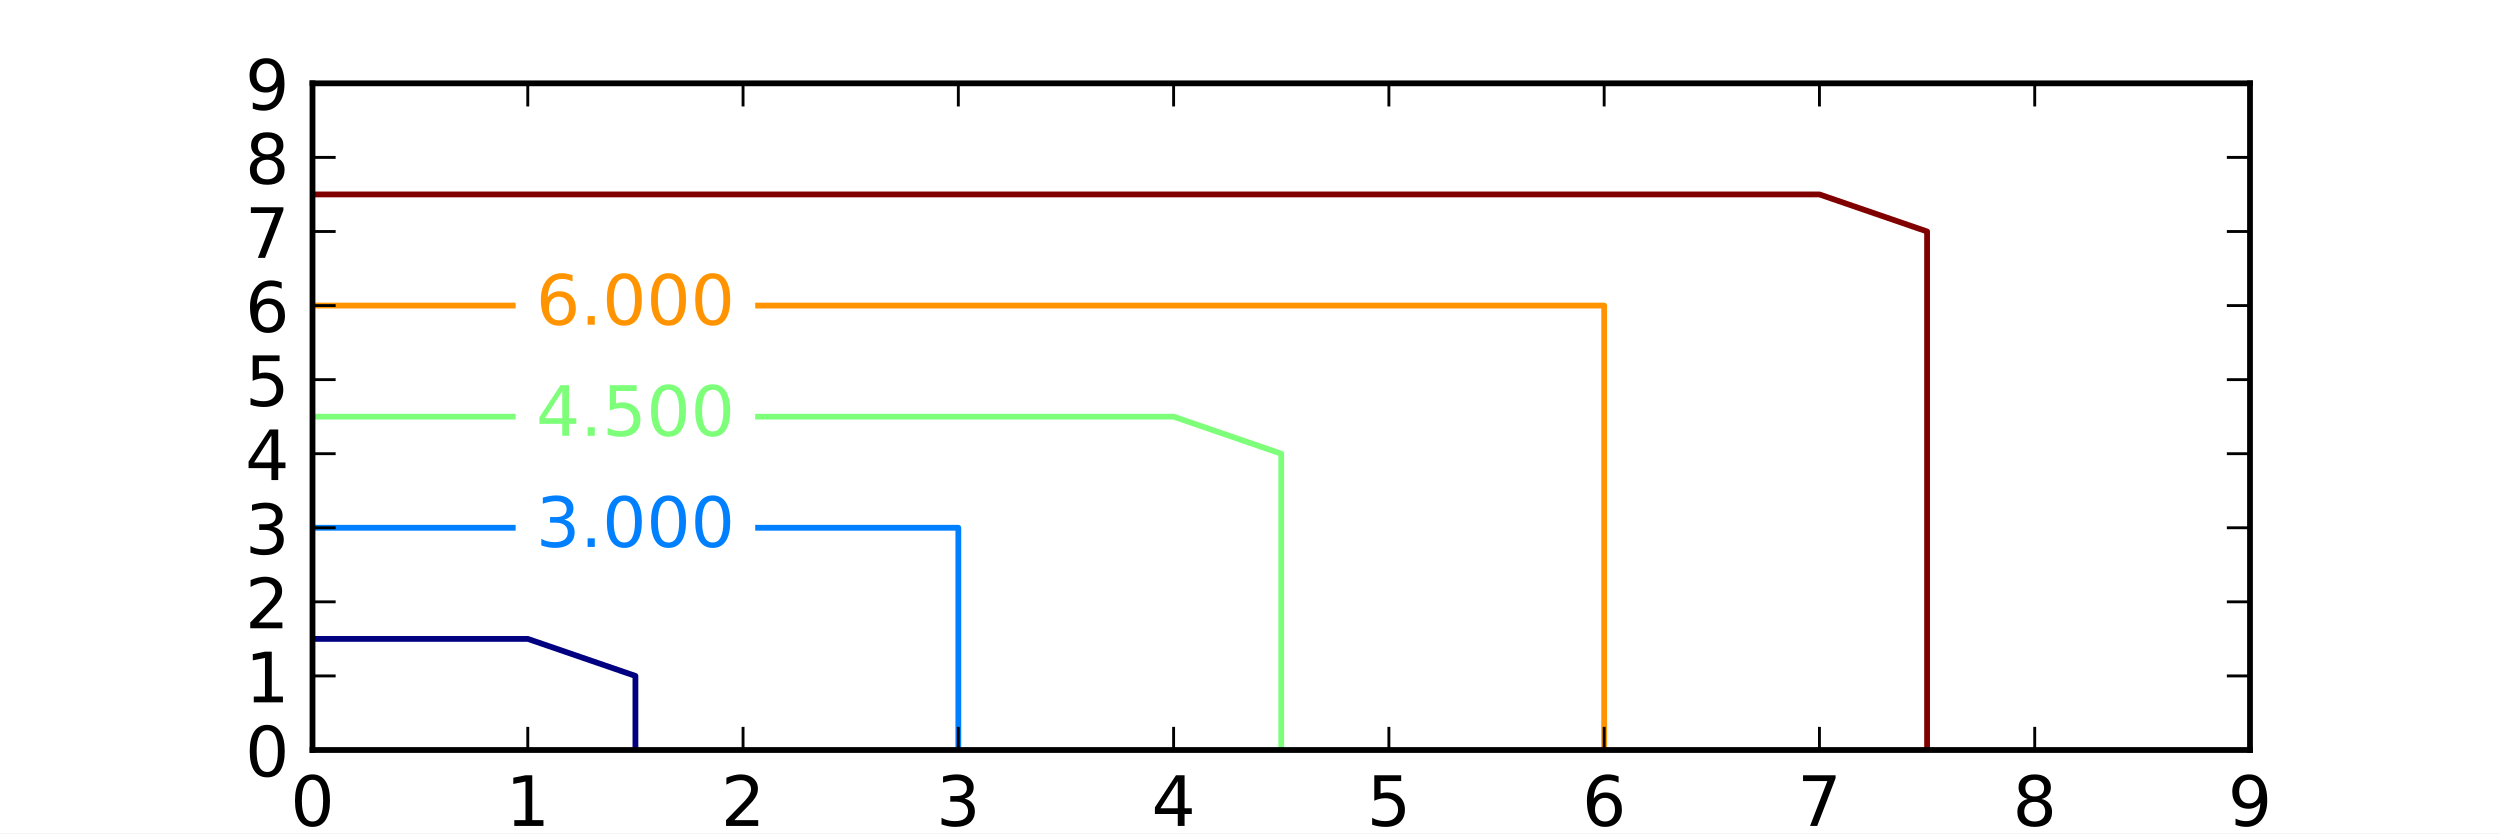
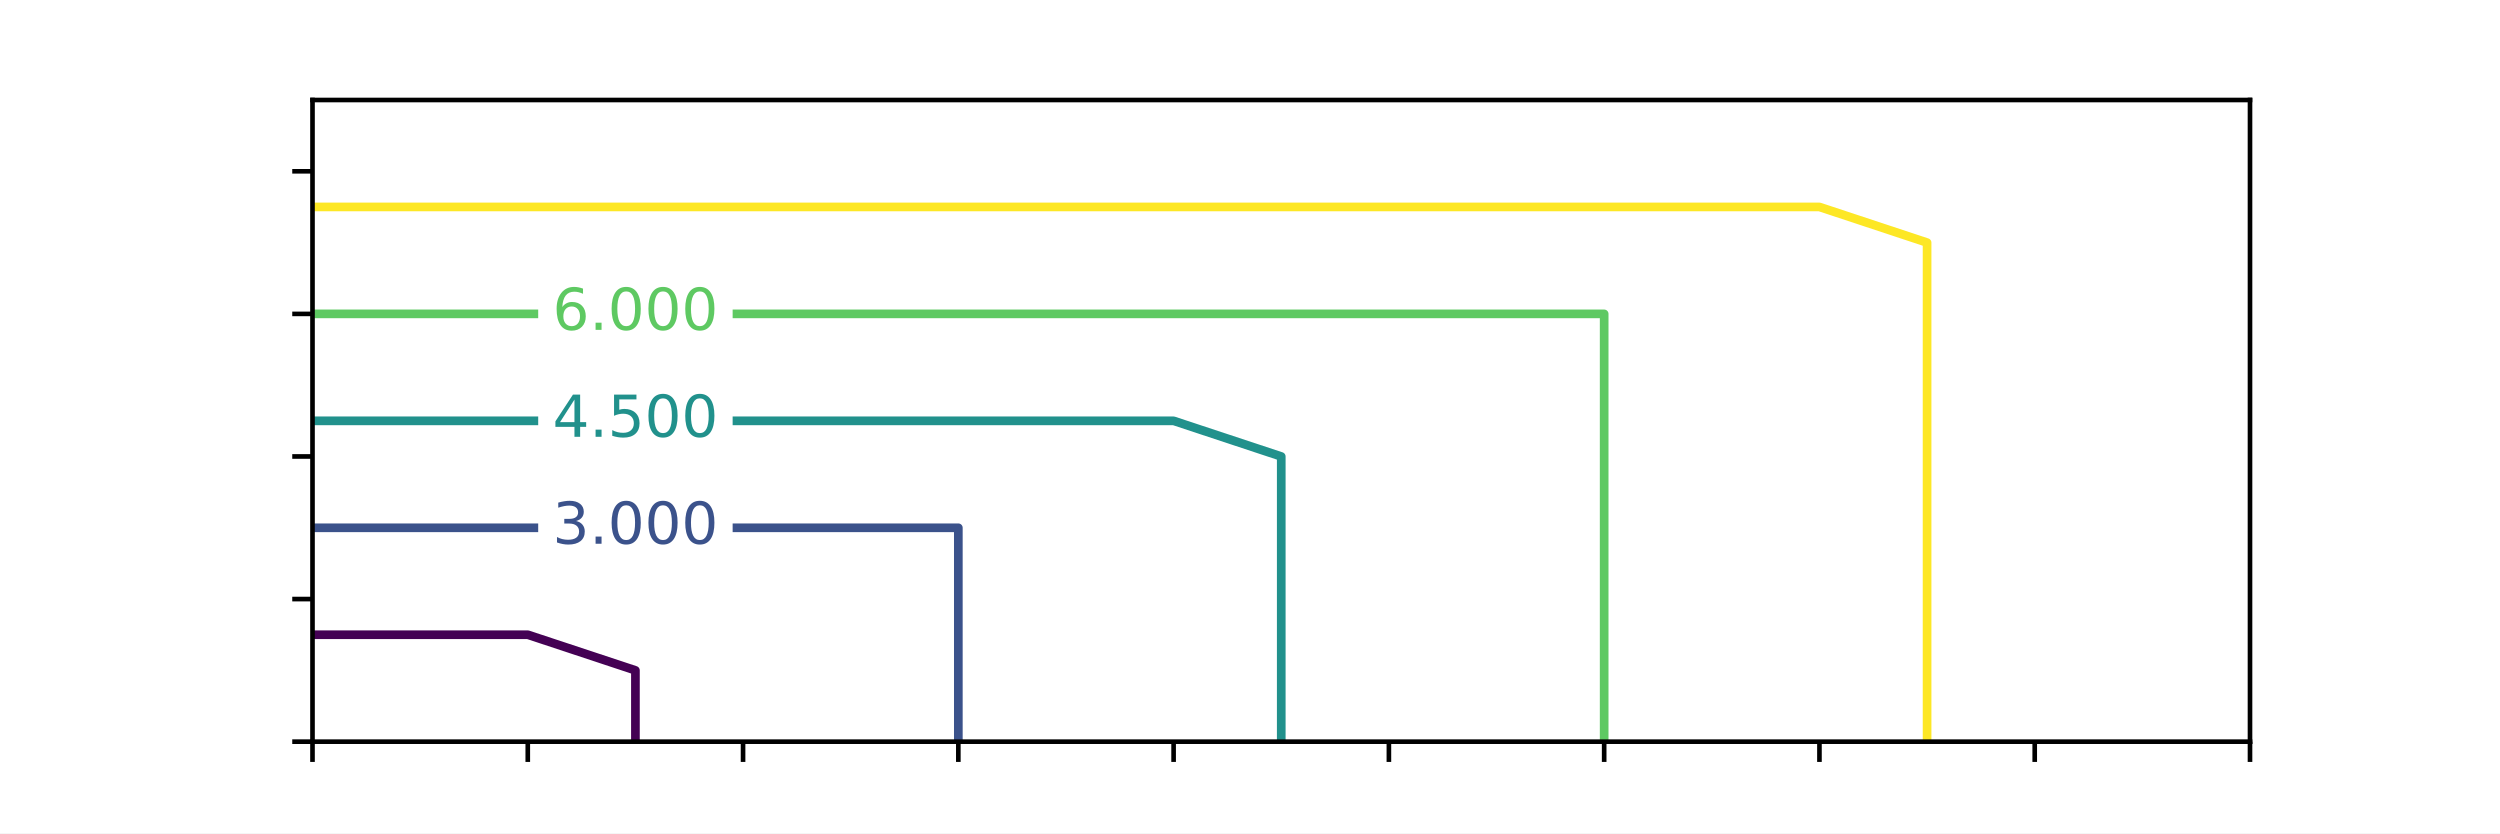
<svg xmlns="http://www.w3.org/2000/svg" xmlns:xlink="http://www.w3.org/1999/xlink" height="144pt" version="1.1" viewBox="0 0 432 144" width="432pt">
  <defs>
    <style type="text/css">
*{stroke-linecap:butt;stroke-linejoin:round;}
  </style>
  </defs>
  <g id="figure_1">
    <g id="patch_1">
      <path d="M 0 144  L 432 144  L 432 0  L 0 0  z " style="fill:#ffffff;" />
    </g>
    <g id="axes_1">
      <g id="patch_2">
-         <path d="M 54 129.6  L 388.8 129.6  L 388.8 14.4  L 54 14.4  z " style="fill:#ffffff;" />
-       </g>
-       <g id="LineCollection_1">
-         <path clip-path="url(#p1a466bb0e8)" d="M 54 110.4  L 91.2 110.4  L 109.8 116.8  L 109.8 129.6  " style="fill:none;stroke:#000080;" />
-       </g>
-       <g id="LineCollection_2">
-         <path clip-path="url(#p1a466bb0e8)" d="M 54 91.2  L 89.1 91.2  " style="fill:none;stroke:#0080ff;" />
-         <path clip-path="url(#p1a466bb0e8)" d="M 130.5 91.2  L 165.6 91.2  L 165.6 104  L 165.6 116.8  L 165.6 129.6  " style="fill:none;stroke:#0080ff;" />
-       </g>
-       <g id="LineCollection_3">
-         <path clip-path="url(#p1a466bb0e8)" d="M 54 72  L 89.1 72  " style="fill:none;stroke:#7dff7a;" />
-         <path clip-path="url(#p1a466bb0e8)" d="M 130.5 72  L 165.6 72  L 202.8 72  L 221.4 78.4  L 221.4 91.2  L 221.4 104  L 221.4 116.8  L 221.4 129.6  " style="fill:none;stroke:#7dff7a;" />
-       </g>
-       <g id="LineCollection_4">
-         <path clip-path="url(#p1a466bb0e8)" d="M 54 52.8  L 89.1 52.8  " style="fill:none;stroke:#ff9400;" />
-         <path clip-path="url(#p1a466bb0e8)" d="M 130.5 52.8  L 165.6 52.8  L 202.8 52.8  L 240 52.8  L 277.2 52.8  L 277.2 65.6  L 277.2 78.4  L 277.2 91.2  L 277.2 104  L 277.2 116.8  L 277.2 129.6  " style="fill:none;stroke:#ff9400;" />
-       </g>
-       <g id="LineCollection_5">
-         <path clip-path="url(#p1a466bb0e8)" d="M 54 33.6  L 91.2 33.6  L 128.4 33.6  L 165.6 33.6  L 202.8 33.6  L 240 33.6  L 277.2 33.6  L 314.4 33.6  L 333 40  L 333 52.8  L 333 65.6  L 333 78.4  L 333 91.2  L 333 104  L 333 116.8  L 333 129.6  " style="fill:none;stroke:#800000;" />
-       </g>
-       <g id="patch_3">
-         <path d="M 54 129.6  L 54 14.4  " style="fill:none;stroke:#000000;stroke-linecap:square;stroke-linejoin:miter;" />
-       </g>
-       <g id="patch_4">
-         <path d="M 388.8 129.6  L 388.8 14.4  " style="fill:none;stroke:#000000;stroke-linecap:square;stroke-linejoin:miter;" />
-       </g>
-       <g id="patch_5">
-         <path d="M 54 129.6  L 388.8 129.6  " style="fill:none;stroke:#000000;stroke-linecap:square;stroke-linejoin:miter;" />
-       </g>
-       <g id="patch_6">
-         <path d="M 54 14.4  L 388.8 14.4  " style="fill:none;stroke:#000000;stroke-linecap:square;stroke-linejoin:miter;" />
+         <path d="M 54 128.16  L 388.8 128.16  L 388.8 17.28  L 54 17.28  z " style="fill:#ffffff;" />
      </g>
      <g id="matplotlib.axis_1">
        <g id="xtick_1">
          <g id="line2d_1">
            <defs>
-               <path d="M 0 0  L 0 -4  " id="m368fc901b1" style="stroke:#000000;stroke-width:0.5;" />
+               <path d="M 0 0  L 0 3.5  " id="mcd7c04be3a" style="stroke:#000000;stroke-width:0.8;" />
            </defs>
            <g>
-               <use style="stroke:#000000;stroke-width:0.5;" x="54" xlink:href="#m368fc901b1" y="129.6" />
-             </g>
-           </g>
+               <use style="stroke:#000000;stroke-width:0.8;" x="54" xlink:href="#mcd7c04be3a" y="128.16" />
+             </g>
+           </g>
+         </g>
+         <g id="xtick_2">
          <g id="line2d_2">
-             <defs>
-               <path d="M 0 0  L 0 4  " id="mc63e59a608" style="stroke:#000000;stroke-width:0.5;" />
-             </defs>
-             <g>
-               <use style="stroke:#000000;stroke-width:0.5;" x="54" xlink:href="#mc63e59a608" y="14.4" />
-             </g>
-           </g>
-           <g id="text_1">
-             <defs>
-               <path d="M 31.781 66.406  Q 24.172 66.406 20.328 58.906  Q 16.5 51.422 16.5 36.375  Q 16.5 21.391 20.328 13.891  Q 24.172 6.391 31.781 6.391  Q 39.453 6.391 43.281 13.891  Q 47.125 21.391 47.125 36.375  Q 47.125 51.422 43.281 58.906  Q 39.453 66.406 31.781 66.406  M 31.781 74.219  Q 44.047 74.219 50.516 64.516  Q 56.984 54.828 56.984 36.375  Q 56.984 17.969 50.516 8.266  Q 44.047 -1.422 31.781 -1.422  Q 19.531 -1.422 13.062 8.266  Q 6.594 17.969 6.594 36.375  Q 6.594 54.828 13.062 64.516  Q 19.531 74.219 31.781 74.219  " id="DejaVuSans-30" />
-             </defs>
-             <g transform="translate(50.1825 142.7181)scale(0.12 -0.12)">
-               <use xlink:href="#DejaVuSans-30" />
-             </g>
-           </g>
-         </g>
-         <g id="xtick_2">
+             <g>
+               <use style="stroke:#000000;stroke-width:0.8;" x="91.2" xlink:href="#mcd7c04be3a" y="128.16" />
+             </g>
+           </g>
+         </g>
+         <g id="xtick_3">
          <g id="line2d_3">
            <g>
-               <use style="stroke:#000000;stroke-width:0.5;" x="91.2" xlink:href="#m368fc901b1" y="129.6" />
-             </g>
-           </g>
+               <use style="stroke:#000000;stroke-width:0.8;" x="128.4" xlink:href="#mcd7c04be3a" y="128.16" />
+             </g>
+           </g>
+         </g>
+         <g id="xtick_4">
          <g id="line2d_4">
            <g>
-               <use style="stroke:#000000;stroke-width:0.5;" x="91.2" xlink:href="#mc63e59a608" y="14.4" />
-             </g>
-           </g>
-           <g id="text_2">
-             <defs>
-               <path d="M 12.406 8.297  L 28.516 8.297  L 28.516 63.922  L 10.984 60.406  L 10.984 69.391  L 28.422 72.906  L 38.281 72.906  L 38.281 8.297  L 54.391 8.297  L 54.391 0  L 12.406 0  z " id="DejaVuSans-31" />
-             </defs>
-             <g transform="translate(87.3825 142.7181)scale(0.12 -0.12)">
-               <use xlink:href="#DejaVuSans-31" />
-             </g>
-           </g>
-         </g>
-         <g id="xtick_3">
+               <use style="stroke:#000000;stroke-width:0.8;" x="165.6" xlink:href="#mcd7c04be3a" y="128.16" />
+             </g>
+           </g>
+         </g>
+         <g id="xtick_5">
          <g id="line2d_5">
            <g>
-               <use style="stroke:#000000;stroke-width:0.5;" x="128.4" xlink:href="#m368fc901b1" y="129.6" />
-             </g>
-           </g>
+               <use style="stroke:#000000;stroke-width:0.8;" x="202.8" xlink:href="#mcd7c04be3a" y="128.16" />
+             </g>
+           </g>
+         </g>
+         <g id="xtick_6">
          <g id="line2d_6">
            <g>
-               <use style="stroke:#000000;stroke-width:0.5;" x="128.4" xlink:href="#mc63e59a608" y="14.4" />
-             </g>
-           </g>
-           <g id="text_3">
-             <defs>
-               <path d="M 19.188 8.297  L 53.609 8.297  L 53.609 0  L 7.328 0  L 7.328 8.297  Q 12.938 14.109 22.625 23.891  Q 32.328 33.688 34.812 36.531  Q 39.547 41.844 41.422 45.531  Q 43.312 49.219 43.312 52.781  Q 43.312 58.594 39.234 62.25  Q 35.156 65.922 28.609 65.922  Q 23.969 65.922 18.812 64.312  Q 13.672 62.703 7.812 59.422  L 7.812 69.391  Q 13.766 71.781 18.938 73  Q 24.125 74.219 28.422 74.219  Q 39.75 74.219 46.484 68.547  Q 53.219 62.891 53.219 53.422  Q 53.219 48.922 51.531 44.891  Q 49.859 40.875 45.406 35.406  Q 44.188 33.984 37.641 27.219  Q 31.109 20.453 19.188 8.297  " id="DejaVuSans-32" />
-             </defs>
-             <g transform="translate(124.5825 142.7181)scale(0.12 -0.12)">
-               <use xlink:href="#DejaVuSans-32" />
-             </g>
-           </g>
-         </g>
-         <g id="xtick_4">
+               <use style="stroke:#000000;stroke-width:0.8;" x="240" xlink:href="#mcd7c04be3a" y="128.16" />
+             </g>
+           </g>
+         </g>
+         <g id="xtick_7">
          <g id="line2d_7">
            <g>
-               <use style="stroke:#000000;stroke-width:0.5;" x="165.6" xlink:href="#m368fc901b1" y="129.6" />
-             </g>
-           </g>
+               <use style="stroke:#000000;stroke-width:0.8;" x="277.2" xlink:href="#mcd7c04be3a" y="128.16" />
+             </g>
+           </g>
+         </g>
+         <g id="xtick_8">
          <g id="line2d_8">
            <g>
-               <use style="stroke:#000000;stroke-width:0.5;" x="165.6" xlink:href="#mc63e59a608" y="14.4" />
-             </g>
-           </g>
-           <g id="text_4">
-             <defs>
-               <path d="M 40.578 39.312  Q 47.656 37.797 51.625 33  Q 55.609 28.219 55.609 21.188  Q 55.609 10.406 48.188 4.484  Q 40.766 -1.422 27.094 -1.422  Q 22.516 -1.422 17.656 -0.516  Q 12.797 0.391 7.625 2.203  L 7.625 11.719  Q 11.719 9.328 16.594 8.109  Q 21.484 6.891 26.812 6.891  Q 36.078 6.891 40.938 10.547  Q 45.797 14.203 45.797 21.188  Q 45.797 27.641 41.281 31.266  Q 36.766 34.906 28.719 34.906  L 20.219 34.906  L 20.219 43.016  L 29.109 43.016  Q 36.375 43.016 40.234 45.922  Q 44.094 48.828 44.094 54.297  Q 44.094 59.906 40.109 62.906  Q 36.141 65.922 28.719 65.922  Q 24.656 65.922 20.016 65.031  Q 15.375 64.156 9.812 62.312  L 9.812 71.094  Q 15.438 72.656 20.344 73.438  Q 25.25 74.219 29.594 74.219  Q 40.828 74.219 47.359 69.109  Q 53.906 64.016 53.906 55.328  Q 53.906 49.266 50.438 45.094  Q 46.969 40.922 40.578 39.312  " id="DejaVuSans-33" />
-             </defs>
-             <g transform="translate(161.7825 142.7181)scale(0.12 -0.12)">
-               <use xlink:href="#DejaVuSans-33" />
-             </g>
-           </g>
-         </g>
-         <g id="xtick_5">
+               <use style="stroke:#000000;stroke-width:0.8;" x="314.4" xlink:href="#mcd7c04be3a" y="128.16" />
+             </g>
+           </g>
+         </g>
+         <g id="xtick_9">
          <g id="line2d_9">
            <g>
-               <use style="stroke:#000000;stroke-width:0.5;" x="202.8" xlink:href="#m368fc901b1" y="129.6" />
-             </g>
-           </g>
+               <use style="stroke:#000000;stroke-width:0.8;" x="351.6" xlink:href="#mcd7c04be3a" y="128.16" />
+             </g>
+           </g>
+         </g>
+         <g id="xtick_10">
          <g id="line2d_10">
            <g>
-               <use style="stroke:#000000;stroke-width:0.5;" x="202.8" xlink:href="#mc63e59a608" y="14.4" />
-             </g>
-           </g>
-           <g id="text_5">
-             <defs>
-               <path d="M 37.797 64.312  L 12.891 25.391  L 37.797 25.391  z M 35.203 72.906  L 47.609 72.906  L 47.609 25.391  L 58.016 25.391  L 58.016 17.188  L 47.609 17.188  L 47.609 0  L 37.797 0  L 37.797 17.188  L 4.891 17.188  L 4.891 26.703  z " id="DejaVuSans-34" />
-             </defs>
-             <g transform="translate(198.9825 142.7181)scale(0.12 -0.12)">
-               <use xlink:href="#DejaVuSans-34" />
-             </g>
-           </g>
-         </g>
-         <g id="xtick_6">
-           <g id="line2d_11">
-             <g>
-               <use style="stroke:#000000;stroke-width:0.5;" x="240" xlink:href="#m368fc901b1" y="129.6" />
-             </g>
-           </g>
-           <g id="line2d_12">
-             <g>
-               <use style="stroke:#000000;stroke-width:0.5;" x="240" xlink:href="#mc63e59a608" y="14.4" />
-             </g>
-           </g>
-           <g id="text_6">
-             <defs>
-               <path d="M 10.797 72.906  L 49.516 72.906  L 49.516 64.594  L 19.828 64.594  L 19.828 46.734  Q 21.969 47.469 24.109 47.828  Q 26.266 48.188 28.422 48.188  Q 40.625 48.188 47.75 41.5  Q 54.891 34.812 54.891 23.391  Q 54.891 11.625 47.562 5.094  Q 40.234 -1.422 26.906 -1.422  Q 22.312 -1.422 17.547 -0.641  Q 12.797 0.141 7.719 1.703  L 7.719 11.625  Q 12.109 9.234 16.797 8.062  Q 21.484 6.891 26.703 6.891  Q 35.156 6.891 40.078 11.328  Q 45.016 15.766 45.016 23.391  Q 45.016 31 40.078 35.438  Q 35.156 39.891 26.703 39.891  Q 22.75 39.891 18.812 39.016  Q 14.891 38.141 10.797 36.281  z " id="DejaVuSans-35" />
-             </defs>
-             <g transform="translate(236.1825 142.7181)scale(0.12 -0.12)">
-               <use xlink:href="#DejaVuSans-35" />
-             </g>
-           </g>
-         </g>
-         <g id="xtick_7">
-           <g id="line2d_13">
-             <g>
-               <use style="stroke:#000000;stroke-width:0.5;" x="277.2" xlink:href="#m368fc901b1" y="129.6" />
-             </g>
-           </g>
-           <g id="line2d_14">
-             <g>
-               <use style="stroke:#000000;stroke-width:0.5;" x="277.2" xlink:href="#mc63e59a608" y="14.4" />
-             </g>
-           </g>
-           <g id="text_7">
-             <defs>
-               <path d="M 33.016 40.375  Q 26.375 40.375 22.484 35.828  Q 18.609 31.297 18.609 23.391  Q 18.609 15.531 22.484 10.953  Q 26.375 6.391 33.016 6.391  Q 39.656 6.391 43.531 10.953  Q 47.406 15.531 47.406 23.391  Q 47.406 31.297 43.531 35.828  Q 39.656 40.375 33.016 40.375  M 52.594 71.297  L 52.594 62.312  Q 48.875 64.062 45.094 64.984  Q 41.312 65.922 37.594 65.922  Q 27.828 65.922 22.672 59.328  Q 17.531 52.734 16.797 39.406  Q 19.672 43.656 24.016 45.922  Q 28.375 48.188 33.594 48.188  Q 44.578 48.188 50.953 41.516  Q 57.328 34.859 57.328 23.391  Q 57.328 12.156 50.688 5.359  Q 44.047 -1.422 33.016 -1.422  Q 20.359 -1.422 13.672 8.266  Q 6.984 17.969 6.984 36.375  Q 6.984 53.656 15.188 63.938  Q 23.391 74.219 37.203 74.219  Q 40.922 74.219 44.703 73.484  Q 48.484 72.75 52.594 71.297  " id="DejaVuSans-36" />
-             </defs>
-             <g transform="translate(273.3825 142.7181)scale(0.12 -0.12)">
-               <use xlink:href="#DejaVuSans-36" />
-             </g>
-           </g>
-         </g>
-         <g id="xtick_8">
-           <g id="line2d_15">
-             <g>
-               <use style="stroke:#000000;stroke-width:0.5;" x="314.4" xlink:href="#m368fc901b1" y="129.6" />
-             </g>
-           </g>
-           <g id="line2d_16">
-             <g>
-               <use style="stroke:#000000;stroke-width:0.5;" x="314.4" xlink:href="#mc63e59a608" y="14.4" />
-             </g>
-           </g>
-           <g id="text_8">
-             <defs>
-               <path d="M 8.203 72.906  L 55.078 72.906  L 55.078 68.703  L 28.609 0  L 18.312 0  L 43.219 64.594  L 8.203 64.594  z " id="DejaVuSans-37" />
-             </defs>
-             <g transform="translate(310.5825 142.7181)scale(0.12 -0.12)">
-               <use xlink:href="#DejaVuSans-37" />
-             </g>
-           </g>
-         </g>
-         <g id="xtick_9">
-           <g id="line2d_17">
-             <g>
-               <use style="stroke:#000000;stroke-width:0.5;" x="351.6" xlink:href="#m368fc901b1" y="129.6" />
-             </g>
-           </g>
-           <g id="line2d_18">
-             <g>
-               <use style="stroke:#000000;stroke-width:0.5;" x="351.6" xlink:href="#mc63e59a608" y="14.4" />
-             </g>
-           </g>
-           <g id="text_9">
-             <defs>
-               <path d="M 31.781 34.625  Q 24.75 34.625 20.719 30.859  Q 16.703 27.094 16.703 20.516  Q 16.703 13.922 20.719 10.156  Q 24.75 6.391 31.781 6.391  Q 38.812 6.391 42.859 10.172  Q 46.922 13.969 46.922 20.516  Q 46.922 27.094 42.891 30.859  Q 38.875 34.625 31.781 34.625  M 21.922 38.812  Q 15.578 40.375 12.031 44.719  Q 8.5 49.078 8.5 55.328  Q 8.5 64.062 14.719 69.141  Q 20.953 74.219 31.781 74.219  Q 42.672 74.219 48.875 69.141  Q 55.078 64.062 55.078 55.328  Q 55.078 49.078 51.531 44.719  Q 48 40.375 41.703 38.812  Q 48.828 37.156 52.797 32.312  Q 56.781 27.484 56.781 20.516  Q 56.781 9.906 50.312 4.234  Q 43.844 -1.422 31.781 -1.422  Q 19.734 -1.422 13.25 4.234  Q 6.781 9.906 6.781 20.516  Q 6.781 27.484 10.781 32.312  Q 14.797 37.156 21.922 38.812  M 18.312 54.391  Q 18.312 48.734 21.844 45.562  Q 25.391 42.391 31.781 42.391  Q 38.141 42.391 41.719 45.562  Q 45.312 48.734 45.312 54.391  Q 45.312 60.062 41.719 63.234  Q 38.141 66.406 31.781 66.406  Q 25.391 66.406 21.844 63.234  Q 18.312 60.062 18.312 54.391  " id="DejaVuSans-38" />
-             </defs>
-             <g transform="translate(347.7825 142.7181)scale(0.12 -0.12)">
-               <use xlink:href="#DejaVuSans-38" />
-             </g>
-           </g>
-         </g>
-         <g id="xtick_10">
-           <g id="line2d_19">
-             <g>
-               <use style="stroke:#000000;stroke-width:0.5;" x="388.8" xlink:href="#m368fc901b1" y="129.6" />
-             </g>
-           </g>
-           <g id="line2d_20">
-             <g>
-               <use style="stroke:#000000;stroke-width:0.5;" x="388.8" xlink:href="#mc63e59a608" y="14.4" />
-             </g>
-           </g>
-           <g id="text_10">
-             <defs>
-               <path d="M 10.984 1.516  L 10.984 10.5  Q 14.703 8.734 18.5 7.812  Q 22.312 6.891 25.984 6.891  Q 35.75 6.891 40.891 13.453  Q 46.047 20.016 46.781 33.406  Q 43.953 29.203 39.594 26.953  Q 35.25 24.703 29.984 24.703  Q 19.047 24.703 12.672 31.312  Q 6.297 37.938 6.297 49.422  Q 6.297 60.641 12.938 67.422  Q 19.578 74.219 30.609 74.219  Q 43.266 74.219 49.922 64.516  Q 56.594 54.828 56.594 36.375  Q 56.594 19.141 48.406 8.859  Q 40.234 -1.422 26.422 -1.422  Q 22.703 -1.422 18.891 -0.688  Q 15.094 0.047 10.984 1.516  M 30.609 32.422  Q 37.25 32.422 41.125 36.953  Q 45.016 41.5 45.016 49.422  Q 45.016 57.281 41.125 61.844  Q 37.25 66.406 30.609 66.406  Q 23.969 66.406 20.094 61.844  Q 16.219 57.281 16.219 49.422  Q 16.219 41.5 20.094 36.953  Q 23.969 32.422 30.609 32.422  " id="DejaVuSans-39" />
-             </defs>
-             <g transform="translate(384.9825 142.7181)scale(0.12 -0.12)">
-               <use xlink:href="#DejaVuSans-39" />
+               <use style="stroke:#000000;stroke-width:0.8;" x="388.8" xlink:href="#mcd7c04be3a" y="128.16" />
            </g>
          </g>
        </g>
      </g>
      <g id="matplotlib.axis_2">
        <g id="ytick_1">
-           <g id="line2d_21">
+           <g id="line2d_11">
            <defs>
-               <path d="M 0 0  L 4 0  " id="m556f96d829" style="stroke:#000000;stroke-width:0.5;" />
+               <path d="M 0 0  L -3.5 0  " id="m346bdc8511" style="stroke:#000000;stroke-width:0.8;" />
            </defs>
            <g>
-               <use style="stroke:#000000;stroke-width:0.5;" x="54" xlink:href="#m556f96d829" y="129.6" />
-             </g>
-           </g>
-           <g id="line2d_22">
-             <defs>
-               <path d="M 0 0  L -4 0  " id="m27e32ca04a" style="stroke:#000000;stroke-width:0.5;" />
-             </defs>
-             <g>
-               <use style="stroke:#000000;stroke-width:0.5;" x="388.8" xlink:href="#m27e32ca04a" y="129.6" />
-             </g>
-           </g>
-           <g id="text_11">
-             <g transform="translate(42.365 134.1591)scale(0.12 -0.12)">
-               <use xlink:href="#DejaVuSans-30" />
+               <use style="stroke:#000000;stroke-width:0.8;" x="54" xlink:href="#m346bdc8511" y="128.16" />
            </g>
          </g>
        </g>
        <g id="ytick_2">
-           <g id="line2d_23">
-             <g>
-               <use style="stroke:#000000;stroke-width:0.5;" x="54" xlink:href="#m556f96d829" y="116.8" />
-             </g>
-           </g>
-           <g id="line2d_24">
-             <g>
-               <use style="stroke:#000000;stroke-width:0.5;" x="388.8" xlink:href="#m27e32ca04a" y="116.8" />
-             </g>
-           </g>
-           <g id="text_12">
-             <g transform="translate(42.365 121.3591)scale(0.12 -0.12)">
-               <use xlink:href="#DejaVuSans-31" />
+           <g id="line2d_12">
+             <g>
+               <use style="stroke:#000000;stroke-width:0.8;" x="54" xlink:href="#m346bdc8511" y="103.52" />
            </g>
          </g>
        </g>
        <g id="ytick_3">
-           <g id="line2d_25">
-             <g>
-               <use style="stroke:#000000;stroke-width:0.5;" x="54" xlink:href="#m556f96d829" y="104" />
-             </g>
-           </g>
-           <g id="line2d_26">
-             <g>
-               <use style="stroke:#000000;stroke-width:0.5;" x="388.8" xlink:href="#m27e32ca04a" y="104" />
-             </g>
-           </g>
-           <g id="text_13">
-             <g transform="translate(42.365 108.5591)scale(0.12 -0.12)">
-               <use xlink:href="#DejaVuSans-32" />
+           <g id="line2d_13">
+             <g>
+               <use style="stroke:#000000;stroke-width:0.8;" x="54" xlink:href="#m346bdc8511" y="78.88" />
            </g>
          </g>
        </g>
        <g id="ytick_4">
-           <g id="line2d_27">
-             <g>
-               <use style="stroke:#000000;stroke-width:0.5;" x="54" xlink:href="#m556f96d829" y="91.2" />
-             </g>
-           </g>
-           <g id="line2d_28">
-             <g>
-               <use style="stroke:#000000;stroke-width:0.5;" x="388.8" xlink:href="#m27e32ca04a" y="91.2" />
-             </g>
-           </g>
-           <g id="text_14">
-             <g transform="translate(42.365 95.75906)scale(0.12 -0.12)">
-               <use xlink:href="#DejaVuSans-33" />
+           <g id="line2d_14">
+             <g>
+               <use style="stroke:#000000;stroke-width:0.8;" x="54" xlink:href="#m346bdc8511" y="54.24" />
            </g>
          </g>
        </g>
        <g id="ytick_5">
-           <g id="line2d_29">
-             <g>
-               <use style="stroke:#000000;stroke-width:0.5;" x="54" xlink:href="#m556f96d829" y="78.4" />
-             </g>
-           </g>
-           <g id="line2d_30">
-             <g>
-               <use style="stroke:#000000;stroke-width:0.5;" x="388.8" xlink:href="#m27e32ca04a" y="78.4" />
-             </g>
-           </g>
-           <g id="text_15">
-             <g transform="translate(42.365 82.95906)scale(0.12 -0.12)">
-               <use xlink:href="#DejaVuSans-34" />
-             </g>
-           </g>
-         </g>
-         <g id="ytick_6">
-           <g id="line2d_31">
-             <g>
-               <use style="stroke:#000000;stroke-width:0.5;" x="54" xlink:href="#m556f96d829" y="65.6" />
-             </g>
-           </g>
-           <g id="line2d_32">
-             <g>
-               <use style="stroke:#000000;stroke-width:0.5;" x="388.8" xlink:href="#m27e32ca04a" y="65.6" />
-             </g>
-           </g>
-           <g id="text_16">
-             <g transform="translate(42.365 70.15906)scale(0.12 -0.12)">
-               <use xlink:href="#DejaVuSans-35" />
-             </g>
-           </g>
-         </g>
-         <g id="ytick_7">
-           <g id="line2d_33">
-             <g>
-               <use style="stroke:#000000;stroke-width:0.5;" x="54" xlink:href="#m556f96d829" y="52.8" />
-             </g>
-           </g>
-           <g id="line2d_34">
-             <g>
-               <use style="stroke:#000000;stroke-width:0.5;" x="388.8" xlink:href="#m27e32ca04a" y="52.8" />
-             </g>
-           </g>
-           <g id="text_17">
-             <g transform="translate(42.365 57.35906)scale(0.12 -0.12)">
-               <use xlink:href="#DejaVuSans-36" />
-             </g>
-           </g>
-         </g>
-         <g id="ytick_8">
-           <g id="line2d_35">
-             <g>
-               <use style="stroke:#000000;stroke-width:0.5;" x="54" xlink:href="#m556f96d829" y="40" />
-             </g>
-           </g>
-           <g id="line2d_36">
-             <g>
-               <use style="stroke:#000000;stroke-width:0.5;" x="388.8" xlink:href="#m27e32ca04a" y="40" />
-             </g>
-           </g>
-           <g id="text_18">
-             <g transform="translate(42.365 44.55906)scale(0.12 -0.12)">
-               <use xlink:href="#DejaVuSans-37" />
-             </g>
-           </g>
-         </g>
-         <g id="ytick_9">
-           <g id="line2d_37">
-             <g>
-               <use style="stroke:#000000;stroke-width:0.5;" x="54" xlink:href="#m556f96d829" y="27.2" />
-             </g>
-           </g>
-           <g id="line2d_38">
-             <g>
-               <use style="stroke:#000000;stroke-width:0.5;" x="388.8" xlink:href="#m27e32ca04a" y="27.2" />
-             </g>
-           </g>
-           <g id="text_19">
-             <g transform="translate(42.365 31.75906)scale(0.12 -0.12)">
-               <use xlink:href="#DejaVuSans-38" />
-             </g>
-           </g>
-         </g>
-         <g id="ytick_10">
-           <g id="line2d_39">
-             <g>
-               <use style="stroke:#000000;stroke-width:0.5;" x="54" xlink:href="#m556f96d829" y="14.4" />
-             </g>
-           </g>
-           <g id="line2d_40">
-             <g>
-               <use style="stroke:#000000;stroke-width:0.5;" x="388.8" xlink:href="#m27e32ca04a" y="14.4" />
-             </g>
-           </g>
-           <g id="text_20">
-             <g transform="translate(42.365 18.95906)scale(0.12 -0.12)">
-               <use xlink:href="#DejaVuSans-39" />
-             </g>
-           </g>
-         </g>
-       </g>
-       <g id="text_21">
-         <g clip-path="url(#p1a466bb0e8)">
+           <g id="line2d_15">
+             <g>
+               <use style="stroke:#000000;stroke-width:0.8;" x="54" xlink:href="#m346bdc8511" y="29.6" />
+             </g>
+           </g>
+         </g>
+       </g>
+       <g id="LineCollection_1">
+         <path clip-path="url(#p2bf2973f57)" d="M 54 109.68  L 91.2 109.68  L 109.8 115.84  L 109.8 128.16  " style="fill:none;stroke:#440154;stroke-width:1.5;" />
+       </g>
+       <g id="LineCollection_2">
+         <path clip-path="url(#p2bf2973f57)" d="M 54 91.2  L 91.2 91.2  L 93 91.2  " style="fill:none;stroke:#3b528b;stroke-width:1.5;" />
+         <path clip-path="url(#p2bf2973f57)" d="M 126.6 91.2  L 128.4 91.2  L 165.6 91.2  L 165.6 103.52  L 165.6 115.84  L 165.6 128.16  " style="fill:none;stroke:#3b528b;stroke-width:1.5;" />
+       </g>
+       <g id="LineCollection_3">
+         <path clip-path="url(#p2bf2973f57)" d="M 54 72.72  L 91.2 72.72  L 93 72.72  " style="fill:none;stroke:#21918c;stroke-width:1.5;" />
+         <path clip-path="url(#p2bf2973f57)" d="M 126.6 72.72  L 128.4 72.72  L 165.6 72.72  L 202.8 72.72  L 221.4 78.88  L 221.4 91.2  L 221.4 103.52  L 221.4 115.84  L 221.4 128.16  " style="fill:none;stroke:#21918c;stroke-width:1.5;" />
+       </g>
+       <g id="LineCollection_4">
+         <path clip-path="url(#p2bf2973f57)" d="M 54 54.24  L 91.2 54.24  L 93 54.24  " style="fill:none;stroke:#5ec962;stroke-width:1.5;" />
+         <path clip-path="url(#p2bf2973f57)" d="M 126.6 54.24  L 128.4 54.24  L 165.6 54.24  L 202.8 54.24  L 240 54.24  L 277.2 54.24  L 277.2 66.56  L 277.2 78.88  L 277.2 91.2  L 277.2 103.52  L 277.2 115.84  L 277.2 128.16  " style="fill:none;stroke:#5ec962;stroke-width:1.5;" />
+       </g>
+       <g id="LineCollection_5">
+         <path clip-path="url(#p2bf2973f57)" d="M 54 35.76  L 91.2 35.76  L 128.4 35.76  L 165.6 35.76  L 202.8 35.76  L 240 35.76  L 277.2 35.76  L 314.4 35.76  L 333 41.92  L 333 54.24  L 333 66.56  L 333 78.88  L 333 91.2  L 333 103.52  L 333 115.84  L 333 128.16  " style="fill:none;stroke:#fde725;stroke-width:1.5;" />
+       </g>
+       <g id="patch_3">
+         <path d="M 54 128.16  L 54 17.28  " style="fill:none;stroke:#000000;stroke-linecap:square;stroke-linejoin:miter;stroke-width:0.8;" />
+       </g>
+       <g id="patch_4">
+         <path d="M 388.8 128.16  L 388.8 17.28  " style="fill:none;stroke:#000000;stroke-linecap:square;stroke-linejoin:miter;stroke-width:0.8;" />
+       </g>
+       <g id="patch_5">
+         <path d="M 54 128.16  L 388.8 128.16  " style="fill:none;stroke:#000000;stroke-linecap:square;stroke-linejoin:miter;stroke-width:0.8;" />
+       </g>
+       <g id="patch_6">
+         <path d="M 54 17.28  L 388.8 17.28  " style="fill:none;stroke:#000000;stroke-linecap:square;stroke-linejoin:miter;stroke-width:0.8;" />
+       </g>
+       <g id="text_1">
+         <g clip-path="url(#p2bf2973f57)">
          <defs>
+             <path d="M 40.578 39.312  Q 47.656 37.797 51.625 33  Q 55.609 28.219 55.609 21.188  Q 55.609 10.406 48.188 4.484  Q 40.766 -1.422 27.094 -1.422  Q 22.516 -1.422 17.656 -0.516  Q 12.797 0.391 7.625 2.203  L 7.625 11.719  Q 11.719 9.328 16.594 8.109  Q 21.484 6.891 26.812 6.891  Q 36.078 6.891 40.938 10.547  Q 45.797 14.203 45.797 21.188  Q 45.797 27.641 41.281 31.266  Q 36.766 34.906 28.719 34.906  L 20.219 34.906  L 20.219 43.016  L 29.109 43.016  Q 36.375 43.016 40.234 45.922  Q 44.094 48.828 44.094 54.297  Q 44.094 59.906 40.109 62.906  Q 36.141 65.922 28.719 65.922  Q 24.656 65.922 20.016 65.031  Q 15.375 64.156 9.812 62.312  L 9.812 71.094  Q 15.438 72.656 20.344 73.438  Q 25.25 74.219 29.594 74.219  Q 40.828 74.219 47.359 69.109  Q 53.906 64.016 53.906 55.328  Q 53.906 49.266 50.438 45.094  Q 46.969 40.922 40.578 39.312  z " id="DejaVuSans-33" />
            <path d="M 10.688 12.406  L 21 12.406  L 21 0  L 10.688 0  z " id="DejaVuSans-2e" />
+             <path d="M 31.781 66.406  Q 24.172 66.406 20.328 58.906  Q 16.5 51.422 16.5 36.375  Q 16.5 21.391 20.328 13.891  Q 24.172 6.391 31.781 6.391  Q 39.453 6.391 43.281 13.891  Q 47.125 21.391 47.125 36.375  Q 47.125 51.422 43.281 58.906  Q 39.453 66.406 31.781 66.406  z M 31.781 74.219  Q 44.047 74.219 50.516 64.516  Q 56.984 54.828 56.984 36.375  Q 56.984 17.969 50.516 8.266  Q 44.047 -1.422 31.781 -1.422  Q 19.531 -1.422 13.062 8.266  Q 6.594 17.969 6.594 36.375  Q 6.594 54.828 13.062 64.516  Q 19.531 74.219 31.781 74.219  z " id="DejaVuSans-30" />
          </defs>
-           <g style="fill:#0080ff;" transform="translate(92.62313 94.51125)scale(0.12 -0.12)">
+           <g style="fill:#3b528b;" transform="translate(95.48594 93.95937)scale(0.1 -0.1)">
            <use xlink:href="#DejaVuSans-33" />
            <use x="63.623" xlink:href="#DejaVuSans-2e" />
            <use x="95.41" xlink:href="#DejaVuSans-30" />
            <use x="159.033" xlink:href="#DejaVuSans-30" />
            <use x="222.656" xlink:href="#DejaVuSans-30" />
          </g>
        </g>
      </g>
-       <g id="text_22">
-         <g clip-path="url(#p1a466bb0e8)">
-           <g style="fill:#7dff7a;" transform="translate(92.62313 75.31125)scale(0.12 -0.12)">
+       <g id="text_2">
+         <g clip-path="url(#p2bf2973f57)">
+           <defs>
+             <path d="M 37.797 64.312  L 12.891 25.391  L 37.797 25.391  z M 35.203 72.906  L 47.609 72.906  L 47.609 25.391  L 58.016 25.391  L 58.016 17.188  L 47.609 17.188  L 47.609 0  L 37.797 0  L 37.797 17.188  L 4.891 17.188  L 4.891 26.703  z " id="DejaVuSans-34" />
+             <path d="M 10.797 72.906  L 49.516 72.906  L 49.516 64.594  L 19.828 64.594  L 19.828 46.734  Q 21.969 47.469 24.109 47.828  Q 26.266 48.188 28.422 48.188  Q 40.625 48.188 47.75 41.5  Q 54.891 34.812 54.891 23.391  Q 54.891 11.625 47.562 5.094  Q 40.234 -1.422 26.906 -1.422  Q 22.312 -1.422 17.547 -0.641  Q 12.797 0.141 7.719 1.703  L 7.719 11.625  Q 12.109 9.234 16.797 8.062  Q 21.484 6.891 26.703 6.891  Q 35.156 6.891 40.078 11.328  Q 45.016 15.766 45.016 23.391  Q 45.016 31 40.078 35.438  Q 35.156 39.891 26.703 39.891  Q 22.75 39.891 18.812 39.016  Q 14.891 38.141 10.797 36.281  z " id="DejaVuSans-35" />
+           </defs>
+           <g style="fill:#21918c;" transform="translate(95.48594 75.47938)scale(0.1 -0.1)">
            <use xlink:href="#DejaVuSans-34" />
            <use x="63.623" xlink:href="#DejaVuSans-2e" />
            <use x="95.41" xlink:href="#DejaVuSans-35" />
            <use x="159.033" xlink:href="#DejaVuSans-30" />
            <use x="222.656" xlink:href="#DejaVuSans-30" />
          </g>
        </g>
      </g>
-       <g id="text_23">
-         <g clip-path="url(#p1a466bb0e8)">
-           <g style="fill:#ff9400;" transform="translate(92.62313 56.11125)scale(0.12 -0.12)">
+       <g id="text_3">
+         <g clip-path="url(#p2bf2973f57)">
+           <defs>
+             <path d="M 33.016 40.375  Q 26.375 40.375 22.484 35.828  Q 18.609 31.297 18.609 23.391  Q 18.609 15.531 22.484 10.953  Q 26.375 6.391 33.016 6.391  Q 39.656 6.391 43.531 10.953  Q 47.406 15.531 47.406 23.391  Q 47.406 31.297 43.531 35.828  Q 39.656 40.375 33.016 40.375  z M 52.594 71.297  L 52.594 62.312  Q 48.875 64.062 45.094 64.984  Q 41.312 65.922 37.594 65.922  Q 27.828 65.922 22.672 59.328  Q 17.531 52.734 16.797 39.406  Q 19.672 43.656 24.016 45.922  Q 28.375 48.188 33.594 48.188  Q 44.578 48.188 50.953 41.516  Q 57.328 34.859 57.328 23.391  Q 57.328 12.156 50.688 5.359  Q 44.047 -1.422 33.016 -1.422  Q 20.359 -1.422 13.672 8.266  Q 6.984 17.969 6.984 36.375  Q 6.984 53.656 15.188 63.938  Q 23.391 74.219 37.203 74.219  Q 40.922 74.219 44.703 73.484  Q 48.484 72.75 52.594 71.297  z " id="DejaVuSans-36" />
+           </defs>
+           <g style="fill:#5ec962;" transform="translate(95.48594 56.99938)scale(0.1 -0.1)">
            <use xlink:href="#DejaVuSans-36" />
            <use x="63.623" xlink:href="#DejaVuSans-2e" />
            <use x="95.41" xlink:href="#DejaVuSans-30" />
            <use x="159.033" xlink:href="#DejaVuSans-30" />
            <use x="222.656" xlink:href="#DejaVuSans-30" />
          </g>
        </g>
      </g>
    </g>
  </g>
  <defs>
-     <clipPath id="p1a466bb0e8">
-       <rect height="115.2" width="334.8" x="54" y="14.4" />
+     <clipPath id="p2bf2973f57">
+       <rect height="110.88" width="334.8" x="54" y="17.28" />
    </clipPath>
  </defs>
</svg>
